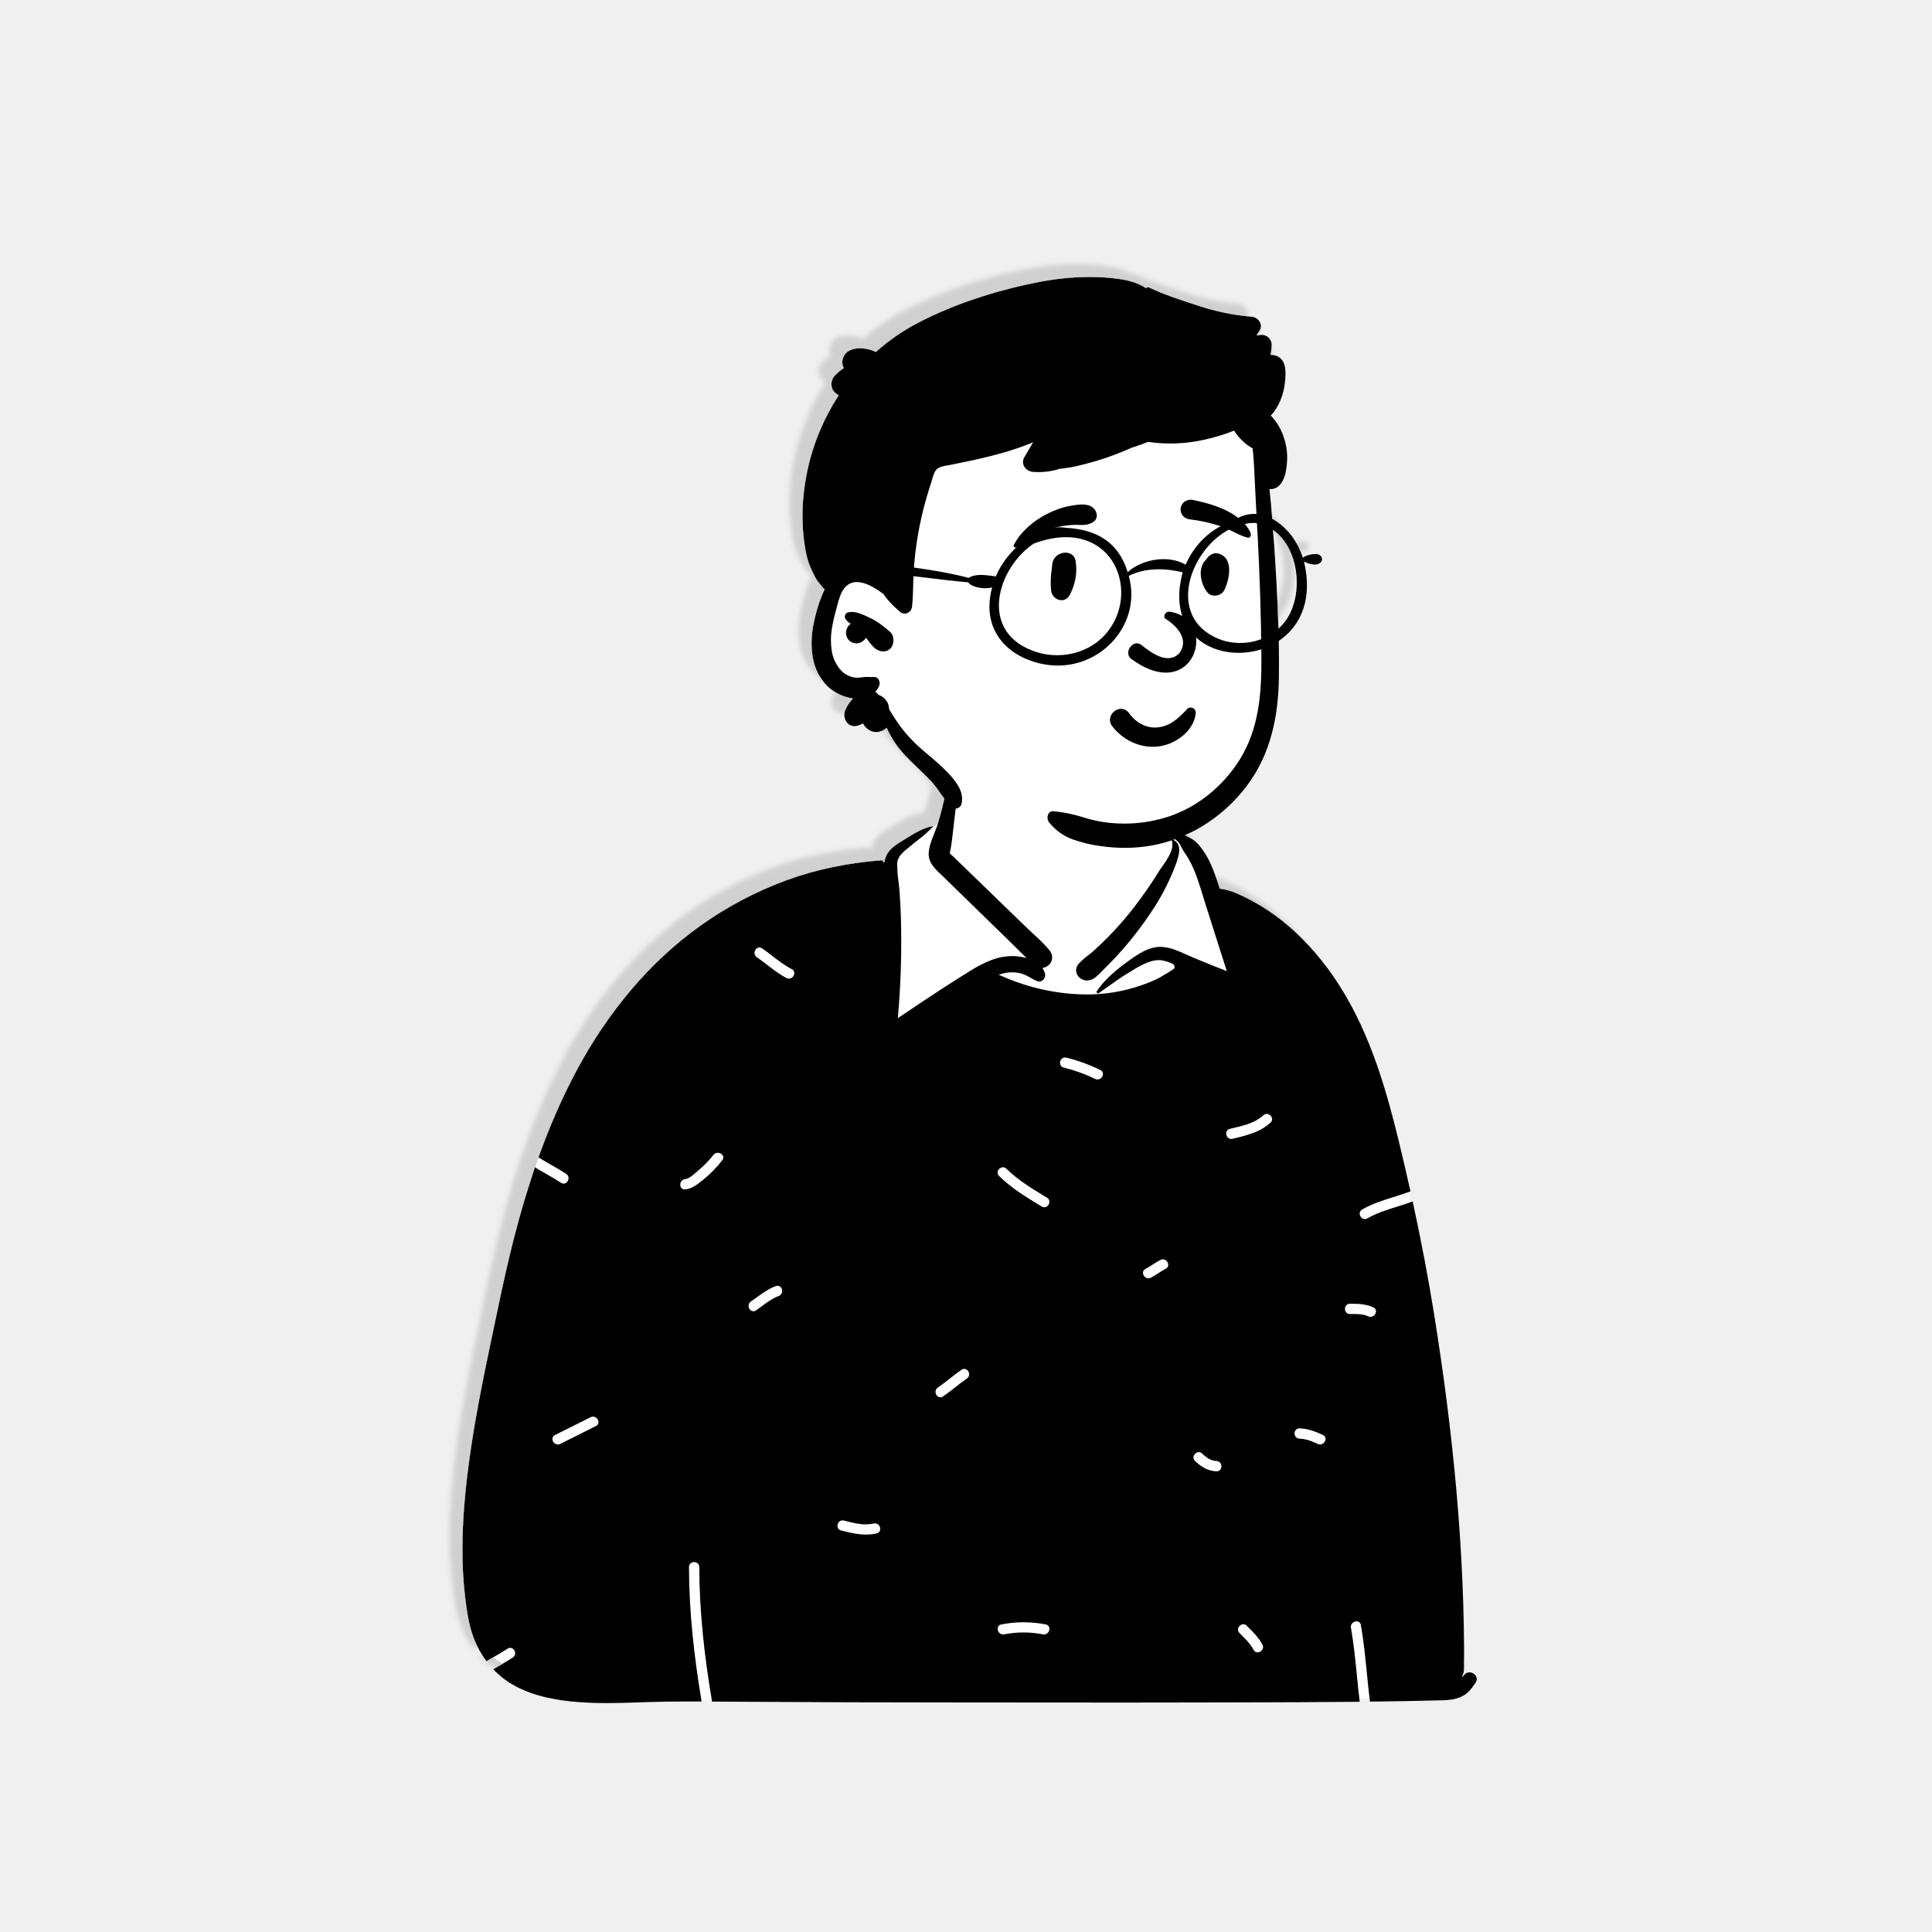
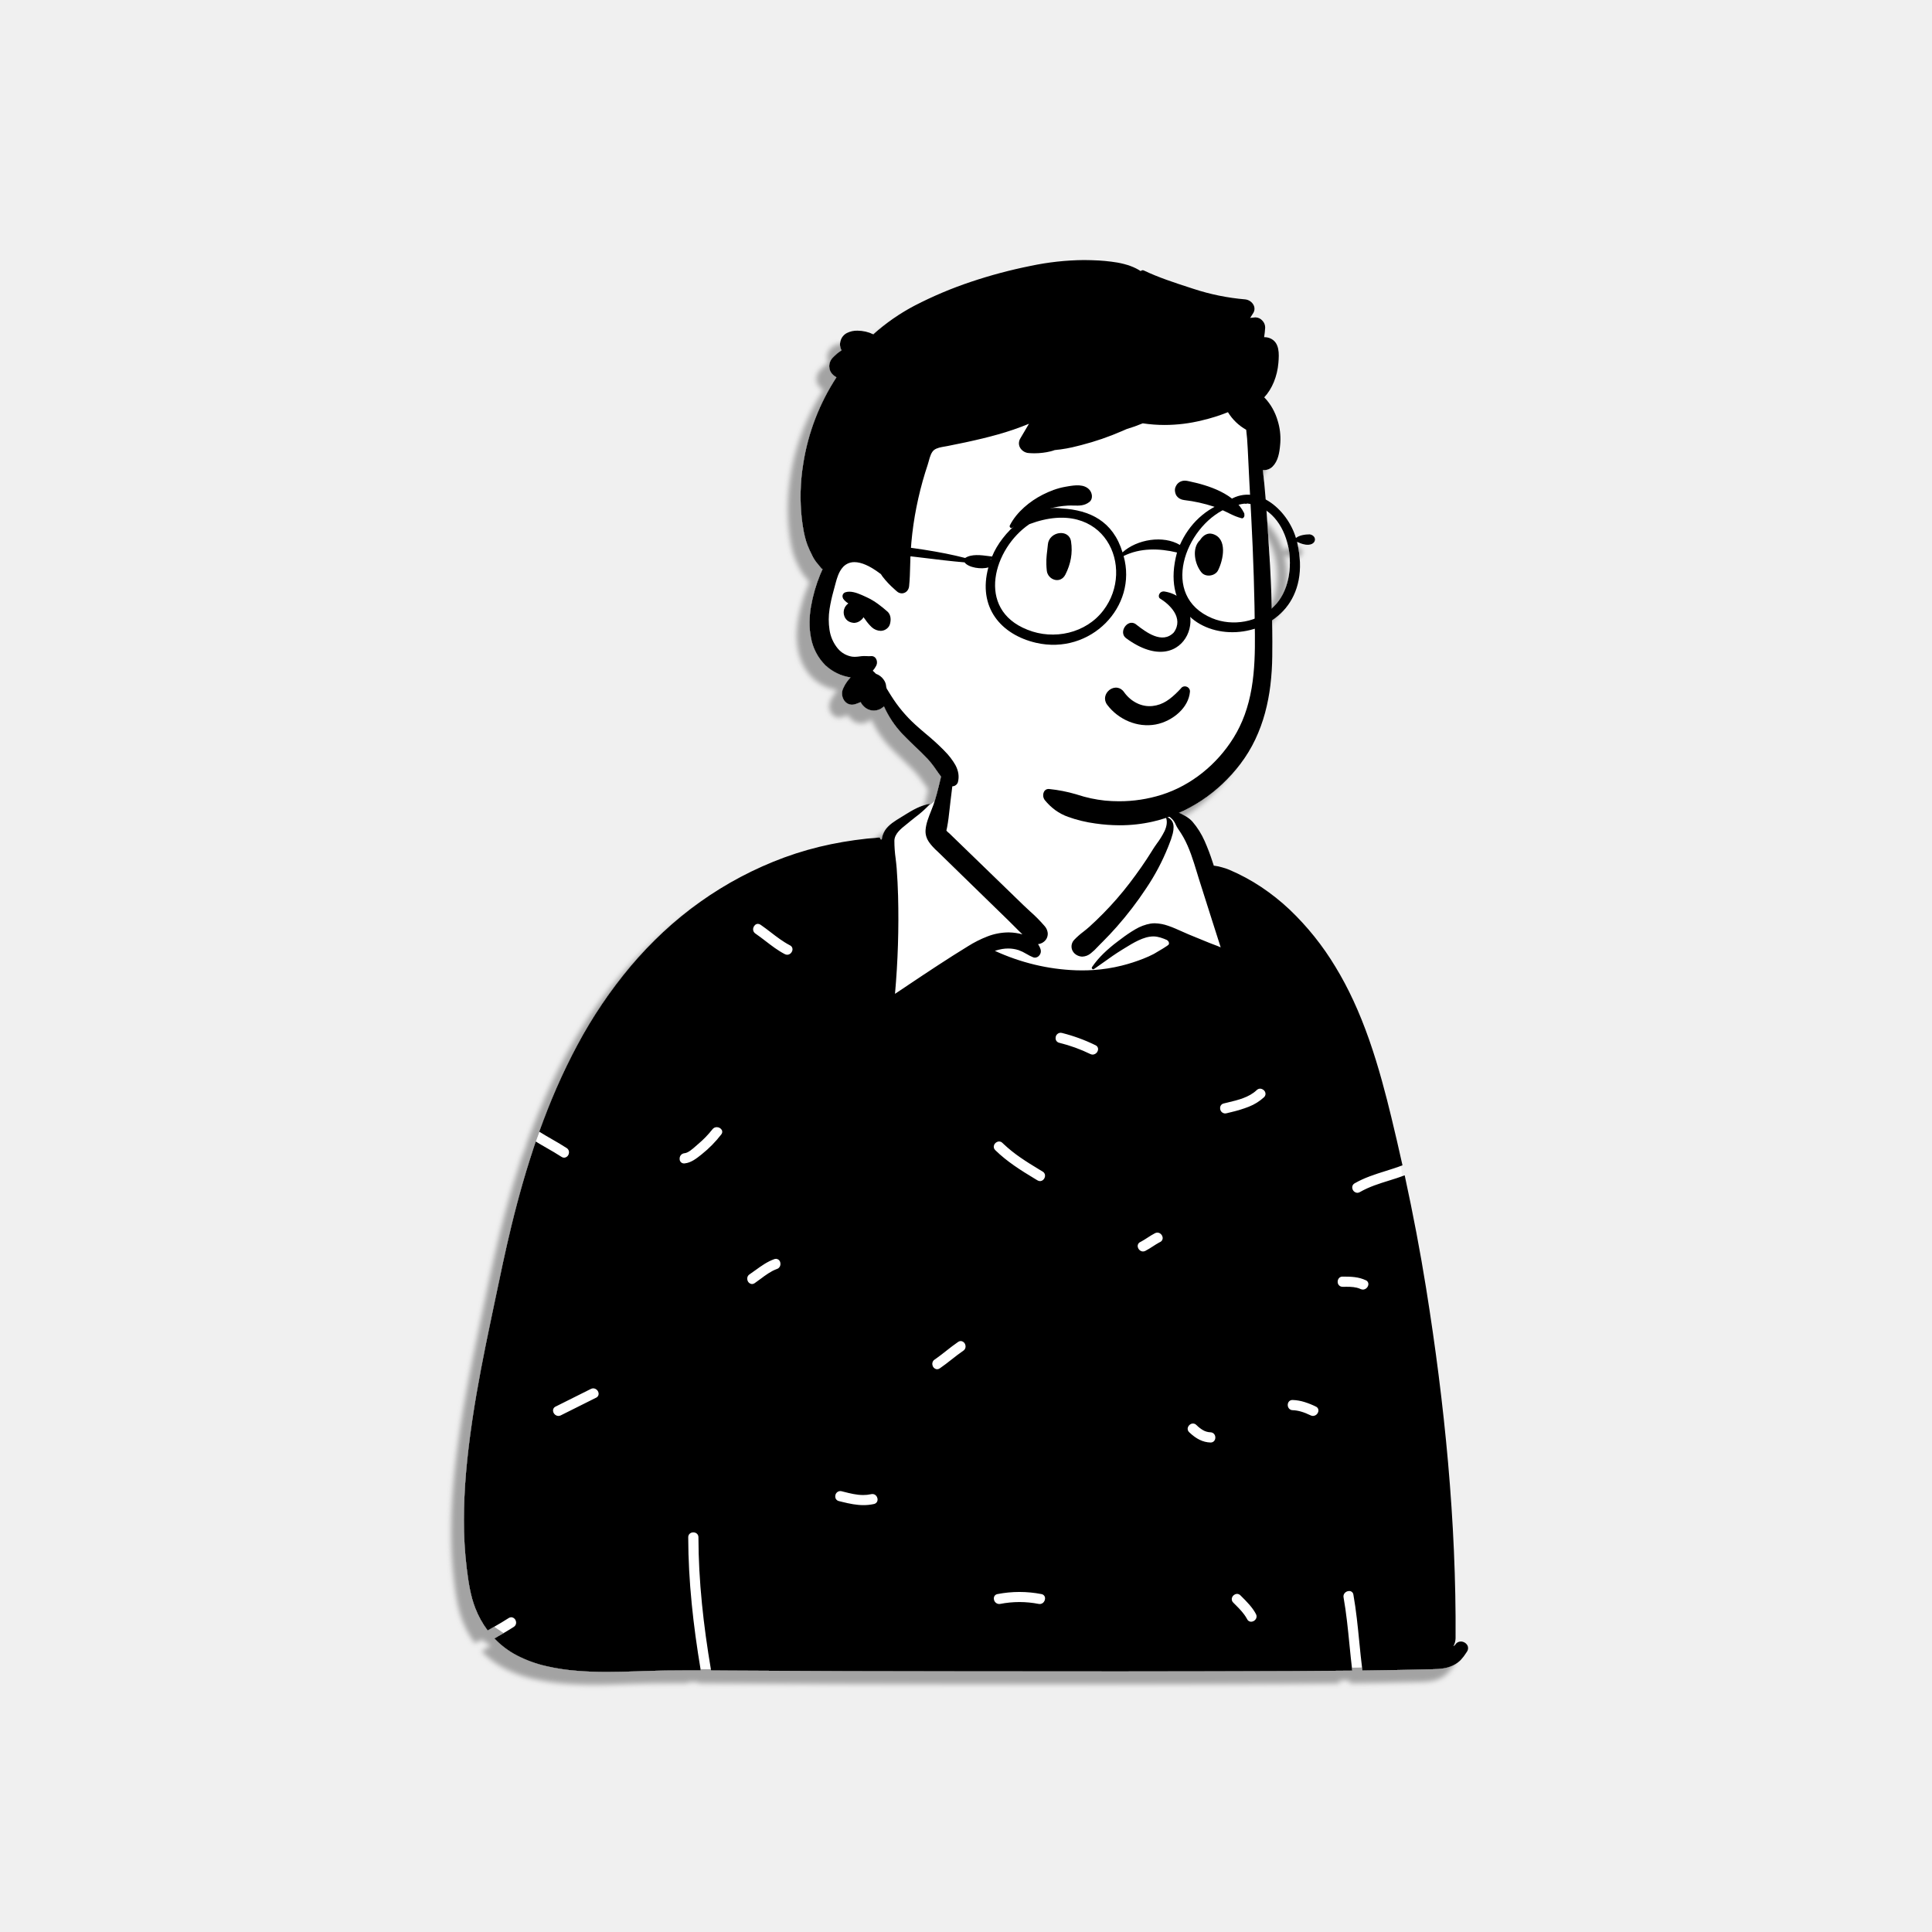
- <svg xmlns="http://www.w3.org/2000/svg" viewBox="-350 -150 1500 1500">
+ <svg xmlns="http://www.w3.org/2000/svg" viewBox="0 0 500 500">
  <defs>
    <filter id="shadow2">
-       <feDropShadow flood-color="#d0d0d0" dx="10" dy="10" />
-       <feDropShadow flood-color="#d0d0d0" dx="-10" dy="10" />
-       <feDropShadow flood-color="#d0d0d0" dx="10" dy="-10" />
-       <feDropShadow flood-color="#d0d0d0" dx="-10" dy="-10" />
+       <feDropShadow flood-color="#a3a3a3" dx="10" dy="-10" />
+       <feDropShadow flood-color="#a3a3a3" dx="-10" dy="-10" />
+       <feDropShadow flood-color="#a3a3a3" dx="10" dy="10" />
+       <feDropShadow flood-color="#a3a3a3" dx="-10" dy="10" />
    </filter>
  </defs>
-   <g transform="rotate(360 402.7609 579.1545)" style="filter:url(#shadow2);">
+   <g transform="matrix(.33 0 0 0.33 117.0889 45.85062)" style="filter:url(#shadow2);">
    <g id="body_Polo_and_Sweater" data-name="body/Polo and Sweater" transform="translate(0 459)">
      <path id="_Skin" data-name="✋ Skin" d="M83.452,762.934c61.232,1.714,119.074,3.6,180.188,0,97.8-6.049,384.795,4.855,447.879,0,4.761-.366,21.133,4.855,21.474,0,2.773-33.807,4.571-375.844-3.668-399.379S680.419,226.887,628.6,174.133c-14.449-14.252-36.437-19.773-48.583-36.242-10.473-17.96-9.659-28.5-20-37.949-4.488-4.1-15.072-5.763-22.937-11.454-7.908-7.859-.421-25.159-3.667-36.1C526.722,25.058,502.075,7.527,475.136,3.4c-37.442-8.959-76.97-.488-94.9,28.922-6.676,10.948-3.123,24.254-11.334,41.8.586,13.257-14.891,16.46-24.142,21.713L326.384,114.4c-56.6,31.846-123.183,49.043-172.776,91.829C111.444,249,69.506,298.435,50.8,356.305c-3.873,15.769-5.137,32.067-6.742,48.18-4.582,47.088-17.341,92.791-28.321,138.658C3.215,600.932-8.456,662.278,8.418,720.614,13.283,732.961,72.377,762.357,83.452,762.934Z" transform="translate(13.323 -54)" fill="#fff" />
      <path id="Path" d="M368.966,0l4.782.512V37.329l62.531,65.048,11.428,13.063q-10.218,36.437,20.579,36.437c30.8,0,6.988-8.949,12.779-21.061l.244-.5q6.3-12.439,43.1-52.764l28.143-47.043v-8.59l.953.39a22.79,22.79,0,0,1,6.508,3.659c10.342,9.449,9.529,19.99,20,37.949,12.146,16.47,34.134,21.991,48.583,36.243,51.819,52.754,92.487,165.888,100.726,189.422s6.441,365.572,3.668,399.379c-.341,4.855-16.714-.366-21.474,0-63.085,4.855-350.083-6.049-447.879,0-61.114,3.6-118.956,1.714-180.188,0-11.075-.577-70.169-29.974-75.034-42.321-16.874-58.336-5.2-119.681,7.317-177.47l1.085-4.511c10.541-43.6,22.395-87.1,27-131.832l.232-2.315c1.6-16.113,2.869-32.411,6.742-48.18,18.708-57.87,60.646-107.308,102.81-150.081C202.7,89.9,268.454,72.619,324.683,41.377l1.7-.951,18.372-18.567.562-.313c9.3-5.072,24.154-8.408,23.58-21.4L368.966,0Z" transform="translate(13 19.992)" fill="#fff" />
      <path id="_Ink" data-name="🖍 Ink" d="M112.257,731.246c-8.37,0-15.8-.268-22.707-.821a166.2,166.2,0,0,1-24.691-3.658,97.6,97.6,0,0,1-23.408-8.5,67.813,67.813,0,0,1-17.586-13.291c1.195-.7,2.414-1.4,3.594-2.073l.065-.037c3.84-2.2,7.81-4.484,11.581-6.951a3.966,3.966,0,0,0,1.658-2.115,4.136,4.136,0,0,0-.007-2.437,3.988,3.988,0,0,0-3.62-3.02,3.76,3.76,0,0,0-2.069.666c-3.756,2.458-7.71,4.728-11.533,6.923-1.609.924-3.271,1.878-4.9,2.834A74.179,74.179,0,0,1,8.92,681.215c-3.852-9.883-5.382-20.512-6.73-31.441A304.558,304.558,0,0,1,0,612.056c0-23.3,2.123-48.431,6.681-79.1,3.912-26.368,9.191-52.588,13.838-74.759l.711-3.381c1-4.766,2.013-9.615,2.99-14.3l.019-.089c4.016-19.272,8.168-39.2,12.891-58.646,5.873-24.183,12.156-45.942,19.208-66.52,2.857,1.766,5.819,3.466,8.684,5.11,3.818,2.19,7.767,4.456,11.516,6.909a3.756,3.756,0,0,0,2.068.666,3.991,3.991,0,0,0,3.623-3.022,4.132,4.132,0,0,0,.007-2.436,3.916,3.916,0,0,0-1.659-2.115c-3.757-2.459-7.712-4.731-11.537-6.929l-.005,0c-3.3-1.9-6.716-3.859-9.988-5.932,4.3-12,8.909-23.656,13.713-34.635,5.084-11.618,10.558-22.89,16.271-33.5a358.411,358.411,0,0,1,41.641-61.574,310.423,310.423,0,0,1,25.6-26.864,283.329,283.329,0,0,1,60.846-43.215,281.051,281.051,0,0,1,34.289-15.278,256.758,256.758,0,0,1,36.538-10.357,303.759,303.759,0,0,1,37.61-5.242c.029,0,.058,0,.086,0a.924.924,0,0,1,.684.292,1.3,1.3,0,0,1,.332.945l-.01.115,1,.161a17.558,17.558,0,0,1,2.579-7.17c2.816-4.334,7.85-7.383,12.291-10.072.789-.478,1.534-.929,2.268-1.387l1.185-.738c5.884-3.647,12.21-7.317,19.146-8.612a.308.308,0,0,1,.052,0,.24.24,0,0,1,.222.135.249.249,0,0,1-.045.269,82.45,82.45,0,0,1-11.4,10.178c-1.436,1.13-2.919,2.3-4.342,3.475l-1.229,1.025c-.525.432-1.062.861-1.631,1.316-4.219,3.37-9,7.19-9.146,12.566a98.751,98.751,0,0,0,1,14.051v.01c.3,2.555.619,5.2.808,7.75.537,7.236.9,14.446,1.089,21.429a668.278,668.278,0,0,1-2.409,76.861l10.039-6.721c15.9-10.645,31.486-21,47.3-30.68a88.4,88.4,0,0,1,15.005-7.562,46.22,46.22,0,0,1,16.389-3.214c.257,0,.514,0,.765.008a41.507,41.507,0,0,1,10.441,1.53c-2.177-2.062-4.329-4.228-6.41-6.323-1.542-1.552-3.137-3.157-4.72-4.7l-.089-.087c-5.963-5.807-12.129-11.811-18.24-17.753l-17.618-17.16L373.33,89.6c-.621-.606-1.265-1.218-1.888-1.809l-.021-.02a45.57,45.57,0,0,1-6.726-7.371,16.171,16.171,0,0,1-2.09-4.334,14.047,14.047,0,0,1-.554-5.1c.352-5.011,2.362-10.041,4.305-14.905.648-1.623,1.317-3.3,1.9-4.925.311-.879.609-1.781.91-2.759,2.306-7.664,4.153-15.591,5.939-23.257,1.854-7.957,3.771-16.186,6.2-24.114A1.307,1.307,0,0,1,382.578,0a1.516,1.516,0,0,1,1.494,1.376,131.186,131.186,0,0,1,.151,22.947c-.547,7.784-1.53,15.455-2.481,22.873-.292,2.3-.548,4.648-.8,6.924-.54,4.958-1.1,10.081-2.055,14.955-.168.709-.34,1.48-.51,2.291a7.549,7.549,0,0,0,1.691,1.7c.3.244.575.474.78.674l2.822,2.745,5.657,5.477c6.018,5.827,12.137,11.755,18.055,17.488l.1.1q7.526,7.291,15.052,14.581l16.249,15.75c1.67,1.618,3.432,3.239,5.137,4.806a115.8,115.8,0,0,1,11.654,11.785,9.821,9.821,0,0,1,2.293,5.3,7.863,7.863,0,0,1-1.653,5.476,8.917,8.917,0,0,1-5.96,3.25,13.768,13.768,0,0,1,2.08,4.342,4.985,4.985,0,0,1-.946,4.3,4.516,4.516,0,0,1-3.548,1.918,3.954,3.954,0,0,1-1.435-.275,38.828,38.828,0,0,1-5.263-2.658,33.14,33.14,0,0,0-6.138-2.962,26.439,26.439,0,0,0-8.193-1.271,28.291,28.291,0,0,0-4.677.391,38.855,38.855,0,0,0-5.749,1.442,169.3,169.3,0,0,0,31.094,10.8,163.9,163.9,0,0,0,32.646,4.46c1.573.053,3.156.08,4.7.08,2.948,0,5.894-.1,8.756-.288a125.743,125.743,0,0,0,22.33-3.47,136.1,136.1,0,0,0,17.022-5.471,86.789,86.789,0,0,0,8.01-3.619l.228-.135c.087-.054.4-.235.868-.508l.034-.02c2.617-1.519,10.579-6.141,10.74-6.927a2.669,2.669,0,0,0-.165-2.055,3.53,3.53,0,0,0-1.334-1.362c-3.277-1.4-6.787-2.77-10.5-2.795h-.1c-7.607,0-15.848,5.088-22.47,9.176-.718.443-1.393.86-2.058,1.265-5.069,3.086-9.948,6.574-14.667,9.948l-.019.014c-2.418,1.729-4.918,3.516-7.415,5.229a.939.939,0,0,1-.54.17,1.225,1.225,0,0,1-1.031-.662,1,1,0,0,1,.031-1.05,69.98,69.98,0,0,1,9.131-10.764,112.629,112.629,0,0,1,10.765-9.169l3.009-2.255a106.861,106.861,0,0,1,11.024-7.442,35.356,35.356,0,0,1,12.132-4.539,21.687,21.687,0,0,1,3.147-.225,33.556,33.556,0,0,1,10.714,2.019c3.546,1.2,7.023,2.771,10.387,4.291l.01,0c1.971.89,3.832,1.732,5.662,2.48l16.1,6.59c1.11.452,2.282.889,3.415,1.31l.005,0c1.813.675,3.689,1.372,5.46,2.188l-6.747-21.109c-3.011-9.432-6.562-20.571-10.062-31.68l-.646-2.07c-.4-1.3-.806-2.627-1.2-3.912l-.013-.042c-2.865-9.4-5.827-19.128-10.674-27.726-1.177-2.1-2.528-4.113-3.834-6.064l-.1-.145-.389-.582a22.624,22.624,0,0,1-1.557-2.866,14.96,14.96,0,0,0-2.523-4.055c-3.266-3.46-8.065-6.1-14.671-8.059a1.026,1.026,0,0,1-.8-1.1,1.236,1.236,0,0,1,1.1-1.108,24.944,24.944,0,0,1,2.6-.136,30.12,30.12,0,0,1,12.879,3.115l2.035.971.545.257c4.492,2.121,8.735,4.125,12.038,7.9a61.446,61.446,0,0,1,9.362,14.906,163.33,163.33,0,0,1,6.289,16.539l1,3a1.449,1.449,0,0,1,.428-.049,34.526,34.526,0,0,1,6.289,1.35,40.007,40.007,0,0,1,5.382,1.829,153.284,153.284,0,0,1,25.216,13.611,170.811,170.811,0,0,1,22.22,17.716,214.848,214.848,0,0,1,35.756,44.684c10.125,16.581,18.785,35.293,26.475,57.2,7.614,21.692,13.295,43.854,17.393,60.737,2.966,12.218,5.918,24.944,8.775,37.825-4.347,1.673-8.862,3.091-13.228,4.462-8.17,2.566-16.614,5.218-24.238,9.632a3.637,3.637,0,0,0-1.794,4.277,4.194,4.194,0,0,0,3.838,3.2,3.958,3.958,0,0,0,1.993-.569c7.187-4.161,15.166-6.643,22.883-9.044,4.052-1.26,8.24-2.563,12.273-4.1,6.6,30.374,12.232,60.059,16.748,88.232,3.725,23.211,7.035,46.177,9.839,68.261,2.957,23.29,5.452,46.388,7.415,68.654,2.057,23.332,3.6,46.509,4.578,68.886,1.022,23.332,1.469,46.532,1.327,68.958a13.164,13.164,0,0,1-1.72,6.25,3.463,3.463,0,0,0,1.451-1.158,5.083,5.083,0,0,1,4.381-2.488,5.989,5.989,0,0,1,5.143,2.975,4.657,4.657,0,0,1-.294,4.913l-.542.843a36.777,36.777,0,0,1-4.347,5.7,20.96,20.96,0,0,1-5.93,4.3,26.6,26.6,0,0,1-7.664,2.358,60.894,60.894,0,0,1-8.046.632c-16.763.442-34.918.779-55.5,1.032-.963-7.51-1.721-15.172-2.454-22.582v-.006c-1.2-12.126-2.441-24.664-4.612-36.879a3.245,3.245,0,0,0-3.346-2.89,4.686,4.686,0,0,0-3.5,1.637,4,4,0,0,0-.865,3.381c2.171,12.217,3.413,24.759,4.615,36.888v.006c.668,6.739,1.358,13.708,2.2,20.542-31.541.339-63.613.412-94.63.483-7.446.017-15.885.036-24.072.059-19.087.056-39.2.082-63.3.082-19.992,0-40.3-.018-59.942-.036h-.152c-12.244-.011-24.9-.023-37.356-.03l-22.964-.007c-62.153,0-124.631-.205-185.7-.61l-14.721-.1c-3.165-18.656-5.5-35.665-7.126-52-1.842-18.445-2.754-35.591-2.79-52.418a3.692,3.692,0,0,0-1.257-2.9,4.217,4.217,0,0,0-2.754-.967,4.16,4.16,0,0,0-2.943,1.148,3.732,3.732,0,0,0-1.046,2.716c.035,16.815.938,33.95,2.761,52.385,1.616,16.351,3.925,33.356,7.057,51.988-3.266-.014-6.281-.022-9.219-.022-13.5,0-24.545.169-34.743.531l-7.459.266C127.745,731.016,119.973,731.246,112.257,731.246Zm494.078-61.224a4.36,4.36,0,0,0-3.871,2.717,3.642,3.642,0,0,0,.88,4.117l1.928,1.92c3.294,3.286,6.434,6.561,8.641,10.495l.327.6a3.455,3.455,0,0,0,3.124,2,4.521,4.521,0,0,0,3.724-2.157,3.82,3.82,0,0,0,.059-3.881c-2.793-5.3-7.143-9.639-11.351-13.839L609,671.2A3.741,3.741,0,0,0,606.335,670.022Zm-170.658-1.513a90.672,90.672,0,0,0-17.192,1.661,3.482,3.482,0,0,0-2.313,1.418,3.583,3.583,0,0,0-.552,2.377,4.28,4.28,0,0,0,4.139,4,4.566,4.566,0,0,0,.854-.083,78.8,78.8,0,0,1,30.128,0,4.559,4.559,0,0,0,.852.083,3.918,3.918,0,0,0,2.894-1.255,4.711,4.711,0,0,0,1.249-2.75,3.576,3.576,0,0,0-.552-2.374,3.487,3.487,0,0,0-2.314-1.417A90.672,90.672,0,0,0,435.677,668.509ZM295.12,589.391a4.023,4.023,0,0,0-3.862,3.7,3.937,3.937,0,0,0,.493,2.522,3.678,3.678,0,0,0,2.321,1.628l2.459.617c6.225,1.538,11.469,2.563,16.831,2.563a37.484,37.484,0,0,0,8.18-.875,3.576,3.576,0,0,0,2.319-1.521,3.783,3.783,0,0,0,.525-2.45,4.64,4.64,0,0,0-1.225-2.657,3.767,3.767,0,0,0-2.779-1.2,4.409,4.409,0,0,0-.77.07l-.2.04a28.729,28.729,0,0,1-6.27.668c-5.289,0-10.334-1.286-15.674-2.648l-1.272-.324a4.392,4.392,0,0,0-1.077-.139Zm276.655-52.973a4.05,4.05,0,0,0-2.358.793,4.546,4.546,0,0,0-1.556,1.951,3.581,3.581,0,0,0,.924,4.061c5.43,5.28,10.877,7.924,16.653,8.084l.137,0a3.555,3.555,0,0,0,2.737-1.146,4.07,4.07,0,0,0,.983-2.573,4.374,4.374,0,0,0-.852-2.814,3.73,3.73,0,0,0-2.779-1.458l-.227-.012a12.5,12.5,0,0,1-6.009-1.8,25.563,25.563,0,0,1-4.986-3.939A3.8,3.8,0,0,0,571.775,536.418ZM101.448,508.832h0a4.159,4.159,0,0,0-1.868.462L71.932,523.118a3.371,3.371,0,0,0-1.924,3.959,4.406,4.406,0,0,0,4.092,3.411,4.159,4.159,0,0,0,1.87-.462L103.617,516.2a3.37,3.37,0,0,0,1.925-3.957,4.407,4.407,0,0,0-4.093-3.412Zm548.364,9.131a3.546,3.546,0,0,0-2.772,1.185,4.1,4.1,0,0,0-.951,2.641,4.329,4.329,0,0,0,.944,2.818,3.787,3.787,0,0,0,2.917,1.357c4.1.114,8.714,1.443,14.108,4.061a4.193,4.193,0,0,0,1.84.442,4.438,4.438,0,0,0,4.146-3.452,3.322,3.322,0,0,0-1.948-3.9,60.4,60.4,0,0,0-8.815-3.536,35.225,35.225,0,0,0-9.331-1.617Zm-260.148-46.23h0a3.69,3.69,0,0,0-2.085.7c-3.185,2.164-6.255,4.581-9.224,6.918-2.47,1.944-5.024,3.955-7.63,5.809l-1.578,1.1a4.019,4.019,0,0,0-1.636,2.167,4.243,4.243,0,0,0,.035,2.472,3.948,3.948,0,0,0,3.554,2.965,3.693,3.693,0,0,0,2.085-.7c3.179-2.16,6.246-4.575,9.212-6.91l.005,0c2.967-2.335,6.034-4.75,9.214-6.91a4.017,4.017,0,0,0,1.636-2.167,4.243,4.243,0,0,0-.035-2.472,3.948,3.948,0,0,0-3.553-2.966Zm302.631-42.551c3.3,0,7.111.121,10.477,1.568l.454.2a4.228,4.228,0,0,0,1.81.421,4.162,4.162,0,0,0,2.729-1.066,4.61,4.61,0,0,0,1.468-2.429,3.27,3.27,0,0,0-1.969-3.833c-5.6-2.635-11.288-2.847-18.147-2.851a3.685,3.685,0,0,0-2.9,1.25,4.206,4.206,0,0,0-.966,2.75,3.776,3.776,0,0,0,3.864,4l.976,0,.607,0h.034C691.245,429.185,691.773,429.182,692.295,429.182ZM244.758,407.26a4.076,4.076,0,0,0-1.376.255c-5.545,1.992-10.054,5.249-14.828,8.7l-.007,0c-1.478,1.068-3.007,2.171-4.551,3.22a4.019,4.019,0,0,0-1.637,2.167,4.242,4.242,0,0,0,.035,2.471,3.949,3.949,0,0,0,3.555,2.966,3.694,3.694,0,0,0,2.085-.7c1.588-1.079,3.172-2.261,4.7-3.405,3.773-2.818,7.675-5.731,12.1-7.461l.672-.252a3.993,3.993,0,0,0,2.286-1.975,4.479,4.479,0,0,0,.374-2.754A3.6,3.6,0,0,0,244.758,407.26ZM543.843,386.7a4.122,4.122,0,0,0-1.9.482c-2,1.027-3.909,2.262-5.759,3.455-1.516.978-3.081,1.988-4.683,2.879l-1.079.578a3.42,3.42,0,0,0-1.9,4.019,4.6,4.6,0,0,0,1.437,2.352,3.926,3.926,0,0,0,2.608,1.019,4.124,4.124,0,0,0,1.9-.482c1.994-1.027,3.9-2.26,5.752-3.453,1.517-.979,3.084-1.991,4.689-2.883l1.079-.577a3.421,3.421,0,0,0,1.9-4.021,4.6,4.6,0,0,0-1.437-2.352A3.925,3.925,0,0,0,543.843,386.7ZM419.711,315.229a4.373,4.373,0,0,0-3.9,2.737,3.6,3.6,0,0,0,.913,4.076c9.2,9,19.946,15.764,31.069,22.465l2,1.2a3.9,3.9,0,0,0,2.016.6,3.613,3.613,0,0,0,2.393-.937,4.59,4.59,0,0,0,1.385-2.212,3.9,3.9,0,0,0-.053-2.358,3.8,3.8,0,0,0-1.7-2l-2.93-1.762c-4.689-2.828-9.679-5.9-14.4-9.176A110.173,110.173,0,0,1,423.2,317.18l-.824-.795A3.783,3.783,0,0,0,419.711,315.229ZM198.289,304h0a4.182,4.182,0,0,0-3.266,1.536l-.111.139a78.975,78.975,0,0,1-11.066,11.451l-.752.645c-.371.316-.809.7-1.232,1.08-2.535,2.253-6.008,5.337-8.84,5.579a4.2,4.2,0,0,0-3.832,4.537,3.382,3.382,0,0,0,3.433,3.48c.13,0,.264-.006.4-.017,5.064-.431,9.434-3.921,13.29-7l.266-.212a90.6,90.6,0,0,0,15.242-15.5,3.133,3.133,0,0,0,.489-3.411,4.545,4.545,0,0,0-4.019-2.3Zm426.153-30.2h0a3.826,3.826,0,0,0-2.533,1l-.132.12c-6.15,5.777-14.6,7.791-22.771,9.738-1.022.243-2.078.495-3.113.751a3.658,3.658,0,0,0-2.32,1.611,3.918,3.918,0,0,0-.5,2.512,4.039,4.039,0,0,0,3.885,3.726,4.426,4.426,0,0,0,1.061-.134l4.074-1.005a97.787,97.787,0,0,0,13.46-4.15,38.187,38.187,0,0,0,11.878-7.393,3.508,3.508,0,0,0,.975-3.993,4.458,4.458,0,0,0-3.965-2.778Zm-156.526-43.83a4.02,4.02,0,0,0-3.859,3.7,3.941,3.941,0,0,0,.492,2.524,3.682,3.682,0,0,0,2.322,1.631,123.523,123.523,0,0,1,24.386,8.814,4.179,4.179,0,0,0,1.852.45,4.426,4.426,0,0,0,4.125-3.434,3.344,3.344,0,0,0-1.938-3.924,133.033,133.033,0,0,0-26.3-9.619,4.4,4.4,0,0,0-1.081-.141ZM230.553,144.562h0a3.343,3.343,0,0,0-2.207.868,4.59,4.59,0,0,0-1.338,2.088,4.255,4.255,0,0,0-.039,2.476,4.031,4.031,0,0,0,1.634,2.176c2.8,1.913,5.521,4.005,8.153,6.028,4.67,3.59,9.5,7.3,14.887,10.1a4.105,4.105,0,0,0,1.9.488,3.907,3.907,0,0,0,2.566-.988,4.613,4.613,0,0,0,1.446-2.295,3.421,3.421,0,0,0-1.717-4.027l-.159-.086c-5.384-2.8-10.214-6.509-14.884-10.1-2.635-2.025-5.357-4.117-8.156-6.029a3.68,3.68,0,0,0-2.087-.7Zm254.512,25.691h0a7.692,7.692,0,0,1-.933-.057,9.265,9.265,0,0,1-4.508-1.791,7.984,7.984,0,0,1-2.669-3.53,7.528,7.528,0,0,1,1.728-7.839,57.174,57.174,0,0,1,7.176-6.342c1.589-1.255,3.23-2.552,4.7-3.889,3.638-3.29,7.322-6.83,10.949-10.52a252.736,252.736,0,0,0,20.431-23.49c6.738-8.835,12.363-16.914,17.2-24.7l1.051-1.709c.863-1.42,1.97-2.986,3.142-4.645a64.389,64.389,0,0,0,6.138-9.912c1.82-3.987,2.228-7.377,1.249-10.363a.488.488,0,0,1,.08-.441.514.514,0,0,1,.408-.224.427.427,0,0,1,.142.025,7.442,7.442,0,0,1,4.437,3.961c.978,2.2,1.026,5.106.145,8.88a66.125,66.125,0,0,1-3.077,9.08l-.089.224-.506,1.286a173.553,173.553,0,0,1-17.139,32.36,272.964,272.964,0,0,1-23.09,30.19c-3.6,4.081-7.4,8.124-11.3,12.017l-1.468,1.453c-.656.645-1.337,1.364-2.059,2.126a46.555,46.555,0,0,1-5.572,5.262A11.012,11.012,0,0,1,485.066,170.253Z" transform="translate(9 -17.978)" />
    </g>
    <g transform="translate(225 0)">
      <g>
        <g>
          <path id="_Skin" data-name="✋ Skin" d="M340.529,155c-2.153-18.915.633-58.451.82-60.853,1.18-15.185-5.935-75.148-19.385-69.623C299.4,6.666,269.351,2.722,241.251.838,182.883-3.076,120.791,5.909,75.72,45.189c-22.289,20.4-43.988,50.068-42.244,80.96C13.226,155.431-15.324,195.6,9.908,229.831c8.577,10.937,22.208,15.01,32.982,23.293,21.672,17.48,35.268,42.566,57.145,59.942,57.96,52.083,156.377,62.963,213.323,3.723,44.035-42.9,36.915-107.09,29.169-161.786C337.321,118.23,344.728,191.9,340.529,155Z" transform="translate(65.001 149)" fill="#fff" />
          <path id="_Ink" data-name="🖍 Ink" d="M250.311,443.271a134.042,134.042,0,0,1-19.031-1.4,105.442,105.442,0,0,1-21.491-5.2,40.754,40.754,0,0,1-10.072-5.32,45.226,45.226,0,0,1-8.2-7.871,6.294,6.294,0,0,1-.675-6.317,3.866,3.866,0,0,1,3.632-2.362,5.178,5.178,0,0,1,.623.039,118.17,118.17,0,0,1,21.024,4.124l1,.317a104.128,104.128,0,0,0,21.541,4.62c3.694.358,7.44.539,11.135.539a110.436,110.436,0,0,0,33.375-5.089,96.9,96.9,0,0,0,16.843-7.179,103.553,103.553,0,0,0,15.255-10.132,108.268,108.268,0,0,0,24.252-27.3c7.019-11.267,11.672-24.011,14.225-38.96,2.453-14.362,2.683-29.15,2.584-41.72-.228-29.893-1.2-61.166-2.89-92.951l-.28-5.159c-.715-13.089-1.64-30.351-2.449-47.81-.269-5.848-.654-10.624-1.211-15.03a39.576,39.576,0,0,1-14.309-13.79,141.029,141.029,0,0,1-20.441,6.43,122.385,122.385,0,0,1-29.191,3.585,115.192,115.192,0,0,1-17.182-1.283c-4.14,1.71-8.423,3.236-12.73,4.536-1.2.53-2.372,1.042-3.5,1.523a212.419,212.419,0,0,1-31.93,10.98l-2.7.673a110.358,110.358,0,0,1-18.2,3.267,26.538,26.538,0,0,1-3.291,1.01,53.5,53.5,0,0,1-12.614,1.5c-1.507,0-3.032-.064-4.535-.189a8.47,8.47,0,0,1-6.809-4.393,6.954,6.954,0,0,1-.8-3.361,7.468,7.468,0,0,1,1.063-3.656c2.223-3.814,4.515-7.7,6.81-11.55a214.565,214.565,0,0,1-24.5,8.419c-7.393,2.082-15.461,4.046-25.391,6.18-2.254.481-4.55.941-6.77,1.387l-.008,0-.008,0c-2.255.453-4.587.921-6.873,1.409-.724.154-1.531.291-2.386.436-3.024.512-6.445,1.092-8.505,2.754-2.272,1.824-3.263,5.465-4.138,8.678-.248.912-.483,1.774-.732,2.532-1.555,4.676-2.889,9.014-4.08,13.26A275.4,275.4,0,0,0,89.65,200.5a259.542,259.542,0,0,0-3.231,27.6c-.243,3.81-.343,7.693-.44,11.448-.138,5.351-.281,10.884-.839,16.292a6.422,6.422,0,0,1-1.929,4.023,5.5,5.5,0,0,1-3.775,1.528,5.9,5.9,0,0,1-3.916-1.571c-.437-.385-.9-.8-1.364-1.213l-.676-.617a68.99,68.99,0,0,1-9.169-9.76c-.47-.646-.931-1.335-1.371-2.05a.328.328,0,0,1-.2-.069l-.734-.553c-7.713-5.742-14.351-8.653-19.73-8.653a11.913,11.913,0,0,0-9.756,4.785c-2.571,3.258-3.86,7.467-4.867,11.156l-1.874,7a121.649,121.649,0,0,0-3.02,13.849,53.032,53.032,0,0,0-.04,16.26,29.684,29.684,0,0,0,6.5,14.7,18.387,18.387,0,0,0,11.279,6.39,14.147,14.147,0,0,0,1.947.126,34.415,34.415,0,0,0,4.475-.394l.027,0q.456-.06.913-.119a15,15,0,0,1,1.871-.106c.661,0,1.33.031,1.976.061h.005c.651.03,1.324.061,1.991.061.562,0,1.064-.022,1.537-.067.153-.015.305-.023.453-.023a3.964,3.964,0,0,1,3.448,1.984,5.721,5.721,0,0,1,.308,5.369,18.167,18.167,0,0,1-2.81,4.15,32.426,32.426,0,0,1,2.471,2.38,12.33,12.33,0,0,1,6.009,4.49,10.188,10.188,0,0,1,2.04,5.56c.127.446.245.923.37,1.5l2.146,3.481c.526.852.988,1.59,1.414,2.258A108.707,108.707,0,0,0,90.14,364.5c2.683,2.443,5.5,4.83,8.219,7.139a183.861,183.861,0,0,1,13.711,12.452l.8.841a52.5,52.5,0,0,1,8.591,11.12c2.445,4.623,3.088,9.006,1.966,13.4a4.689,4.689,0,0,1-4.367,3.27,3.4,3.4,0,0,1-2.043-.66c-4.383-3.253-7.526-7.73-10.565-12.06a76.126,76.126,0,0,0-6.675-8.6c-3.244-3.446-6.722-6.77-10.086-9.984l0,0c-3.272-3.126-6.655-6.359-9.821-9.7A78.044,78.044,0,0,1,65.4,350.085a11.648,11.648,0,0,1-8.016,3.277,10.979,10.979,0,0,1-6.052-1.861,12.382,12.382,0,0,1-4.223-4.766,37.879,37.879,0,0,1-4.271,1.62,8.617,8.617,0,0,1-2.517.393,7.433,7.433,0,0,1-6.3-3.59,9.713,9.713,0,0,1-1.478-4.405,9.444,9.444,0,0,1,.8-4.738,30.273,30.273,0,0,1,5.809-8.68,36.826,36.826,0,0,1-19.821-9.63,40.67,40.67,0,0,1-11.188-21.54,60.016,60.016,0,0,1-1.1-12.283A77.3,77.3,0,0,1,8.19,271.595a121.654,121.654,0,0,1,7.25-25.11c.627-1.532,1.231-2.9,1.849-4.171a1.3,1.3,0,0,1-.99-.48c-.755-1.031-1.576-2.011-2.37-2.958a28.945,28.945,0,0,1-4.17-5.911c-.332-.682-.678-1.378-1.013-2.051a76.048,76.048,0,0,1-3.366-7.419c-2.615-7.059-3.752-14.963-4.45-21.06a158.58,158.58,0,0,1,1.18-42.75,170.791,170.791,0,0,1,9.426-35.324A173.628,173.628,0,0,1,28.118,91.949a11.606,11.606,0,0,1-2.06-1.38l-.319-.278-.518-.468a8.553,8.553,0,0,1-2.716-6.22,9.838,9.838,0,0,1,2.716-7.1l1.093-1.1a28.988,28.988,0,0,1,4.812-3.961c.323-.217.662-.426,1.008-.623a9.567,9.567,0,0,1-.76-7.479,9.927,9.927,0,0,1,5-6.127,17.589,17.589,0,0,1,8.3-1.832,29.707,29.707,0,0,1,12.379,2.823A160.043,160.043,0,0,1,89.509,35.715,310.548,310.548,0,0,1,133.8,17.02a382.367,382.367,0,0,1,46.481-12.4A211.134,211.134,0,0,1,222.145,0c1.919,0,3.842.035,5.715.1l1.229.048a140.719,140.719,0,0,1,19.4,1.822c7.586,1.375,13.556,3.564,18.249,6.693a2.286,2.286,0,0,1,1.6-.688,1.954,1.954,0,0,1,.849.193c11.52,5.5,24.119,9.59,36.3,13.548l2.9.942A177.356,177.356,0,0,0,348.6,30.835a8.341,8.341,0,0,1,3.992,1.438,8.081,8.081,0,0,1,2.732,3.1,6.289,6.289,0,0,1-.441,6.414c-.8,1.227-1.569,2.449-2.279,3.586l1.134-.119h.006c.861-.091,1.752-.185,2.627-.273.18-.018.364-.027.547-.027a7.369,7.369,0,0,1,5.222,2.5A7.73,7.73,0,0,1,364.386,53a74.571,74.571,0,0,1-.83,7.5h.03l.258,0a11.147,11.147,0,0,1,4.363.845c3.408,1.44,5.489,4.14,6.361,8.256.731,3.449.494,7.342.19,11.035-.869,10.526-4.908,20.378-11.082,27.031a42.951,42.951,0,0,1,6.4,8.552,46.562,46.562,0,0,1,4.236,10.179,48.059,48.059,0,0,1,1.96,16.681l-.134,1.673c-.546,6.379-1.641,12.871-5.917,17.147a9.3,9.3,0,0,1-6.693,2.856c-.31,0-.626-.016-.937-.046,1.6,14.077,2.642,28.492,3.57,42.05l.451,6.7c1.244,18.817,2.078,34.286,2.625,48.682.67,17.642.9,33.579.7,48.722a208.31,208.31,0,0,1-1.452,22.5,155.263,155.263,0,0,1-4.208,21.8,124.627,124.627,0,0,1-7.62,20.734,111.491,111.491,0,0,1-11.689,19.3,125.614,125.614,0,0,1-14.016,15.635,123.478,123.478,0,0,1-16.39,13.019,119.108,119.108,0,0,1-18.372,9.994A114.071,114.071,0,0,1,276.23,440.4,116.407,116.407,0,0,1,250.311,443.271ZM63,290.8l-.165,0a10.766,10.766,0,0,1-6.9-2.776,34.718,34.718,0,0,1-5-5.842c-.505-.685-1.027-1.392-1.553-2.072a6.867,6.867,0,0,1-1.67,2.04l-.46.36a8.407,8.407,0,0,1-5.027,2.036c-.092,0-.184,0-.273-.006a9.849,9.849,0,0,1-4.12-1.111,7.465,7.465,0,0,1-3.4-3.97,8.549,8.549,0,0,1,3.056-10.16l-.6-.413a12.088,12.088,0,0,1-3.389-3.245l-.207-.331h.08a3.241,3.241,0,0,1,1.861-4.78,9.719,9.719,0,0,1,3.016-.448c4.238,0,8.953,2.193,12.743,3.954.38.177.772.359,1.152.533,6.036,2.77,11.242,6.957,15.97,11.07,2.147,1.874,3,5.1,2.28,8.63l-.036.178c-.048.242-.1.491-.155.742a6.838,6.838,0,0,1-2.672,3.981A7.7,7.7,0,0,1,63,290.8Z" transform="translate(48 65.001)" />
        </g>
      </g>
      <g transform="translate(159 186)">
        <g>
          <path d="M140.63 0.473L139.193 0.179C137.503 -0.159 135.804 -0.016 134.311 0.591C132.847 1.187 131.572 2.224 130.68 3.721C129.495 5.714 129.337 7.386 129.887 9.595C130.311 11.302 131.242 12.586 132.46 13.514C133.744 14.491 135.37 15.061 137.06 15.259C144.854 16.175 152.53 17.89 159.992 20.323C163.488 21.464 166.788 23.01 170.058 24.613L172.877 26.002C175.477 27.273 178.163 28.499 181.557 29.389C181.824 29.458 182.087 29.524 182.349 29.587C183.29 29.291 183.45 28.933 183.649 28.673L183.73 28.572C183.972 28.268 184.271 27.802 183.988 25.631C176.583 10.271 156.267 3.742 140.63 0.473ZM43.588 4.83L45.465 4.502C51.273 3.497 58.494 2.532 62.603 7.201C64.782 9.677 65.532 14.279 62.603 16.649C58.767 19.754 54.63 19.651 50.218 19.542C48.704 19.504 47.158 19.466 45.581 19.556C40.493 19.848 35.603 20.69 30.702 22.091C19.95 25.164 11.189 30.774 2.006 36.934C0.801 37.742 -0.429 36.201 0.146 35.074C5.447 24.691 15.72 16.162 26.01 10.963C31.502 8.188 37.512 5.886 43.588 4.83ZM29.963 50.146C30.798 39.79 46.57 37.438 48.139 47.686C49.544 56.866 47.89 65.299 43.755 73.564C39.804 81.46 29.874 77.776 29.123 70.586C28.381 63.484 28.907 59.248 29.443 54.933C29.634 53.392 29.827 51.841 29.963 50.146ZM159.205 41.826C155.401 40.715 152.226 42.681 150.027 45.561C149.773 45.893 149.566 46.222 149.38 46.548C142.515 52.856 145.101 65.645 150.501 72.049C153.814 75.976 161.145 74.845 163.413 70.385C167.587 62.172 171.09 45.299 159.205 41.826ZM128.748 119.039C136.872 107.66 125.366 96.957 117.814 92.367C115.836 90.947 117.406 86.243 121.634 86.97C160.031 93.567 140.136 159.708 91.112 123.413C85.275 118.704 92.343 108.334 98.634 112.366C98.953 112.611 99.288 112.869 99.636 113.139C106.704 118.603 119.636 128.601 128.748 119.039ZM93.587 188.926C86.864 186.184 80.866 181.61 76.481 175.766C74.957 173.735 74.561 171.589 74.881 169.627C75.241 167.421 76.546 165.422 78.326 164.08C80.112 162.735 82.345 162.072 84.504 162.41C86.381 162.704 88.248 163.731 89.727 165.862L90.035 166.288C92.642 169.815 96.04 172.708 99.91 174.574C103.641 176.372 107.814 177.211 112.132 176.723C120.356 175.794 126.024 171.346 132.049 165.306C132.796 164.544 133.543 163.757 134.294 162.958C134.768 162.234 135.426 161.768 136.157 161.524C136.968 161.253 137.886 161.268 138.726 161.562C139.537 161.845 140.262 162.381 140.747 163.094C141.209 163.772 141.471 164.61 141.386 165.574C140.835 171.833 137.562 177.419 132.914 181.805C127.752 186.677 120.909 190.047 114.466 191.229C107.368 192.531 100.136 191.598 93.587 188.926Z" transform="translate(53.00005 52.00027)" fill-rule="evenodd" stroke="none" />
        </g>
      </g>
      <g transform="translate(123 338)" />
      <g transform="translate(47 241)">
        <g>
          <path d="M375.513 33.996C378.273 31.683 383.089 31.135 386.423 31.128C394.028 32.583 390.88 44.173 376.385 36.963C398.166 128.052 258.709 131.937 282.237 45.347C268.157 41.96 253.29 41.684 240.365 48.114C251.522 87.814 214.401 125.982 171.734 116.181C144.179 109.783 125.789 88.423 134.308 57.027C128.899 58.723 118.76 57.311 115.622 53.09C104.775 52.163 93.991 50.842 83.22 49.521C59.091 46.563 35.027 43.614 10.467 45.136C7.127 45.598 7.314 47.952 7.501 50.304C7.687 52.647 7.873 54.988 4.572 55.457C-3.018 54.765 -0.036 41.939 5.398 39.854C13.023 34.389 78.598 39.812 116.105 49.648C121.083 46.383 128.583 47.38 134.493 48.166C135.445 48.293 136.355 48.414 137.206 48.511C144.594 30.003 168.272 6.932 192.028 10.823C213.793 12.092 232.079 20.689 239.509 45.24C250.854 34.949 271.426 31.626 284.509 39.408C291.765 23.094 304.532 10.823 321.737 5.29C343.585 -10.2 368.707 11.043 375.513 33.996ZM358.311 87.458C346.17 100.003 325.902 103.603 309.749 96.875C268.273 79.546 288.574 25.496 320.561 10.981C324.557 9.985 329.894 7.622 334.761 7.086C334.928 7.004 335.168 7.043 335.465 7.09C335.954 7.169 336.598 7.272 337.32 6.904C372.591 10.842 380.623 65.594 358.311 87.458ZM164.916 105.906C185.6 114.302 210.916 108.73 224.533 90.669C249.948 57.368 225.561 0.904 166.504 23.095C138.547 41.885 124.054 89.814 164.916 105.906ZM135.953 50.651C135.915 50.633 135.877 50.624 135.838 50.606C136.054 50.511 136.27 50.416 136.485 50.319C136.415 50.502 136.339 50.683 136.271 50.866C136.165 50.793 136.072 50.708 135.953 50.651Z" transform="translate(13.99969 7.999794)" fill-rule="evenodd" stroke="none" />
        </g>
      </g>
    </g>
  </g>
</svg>
